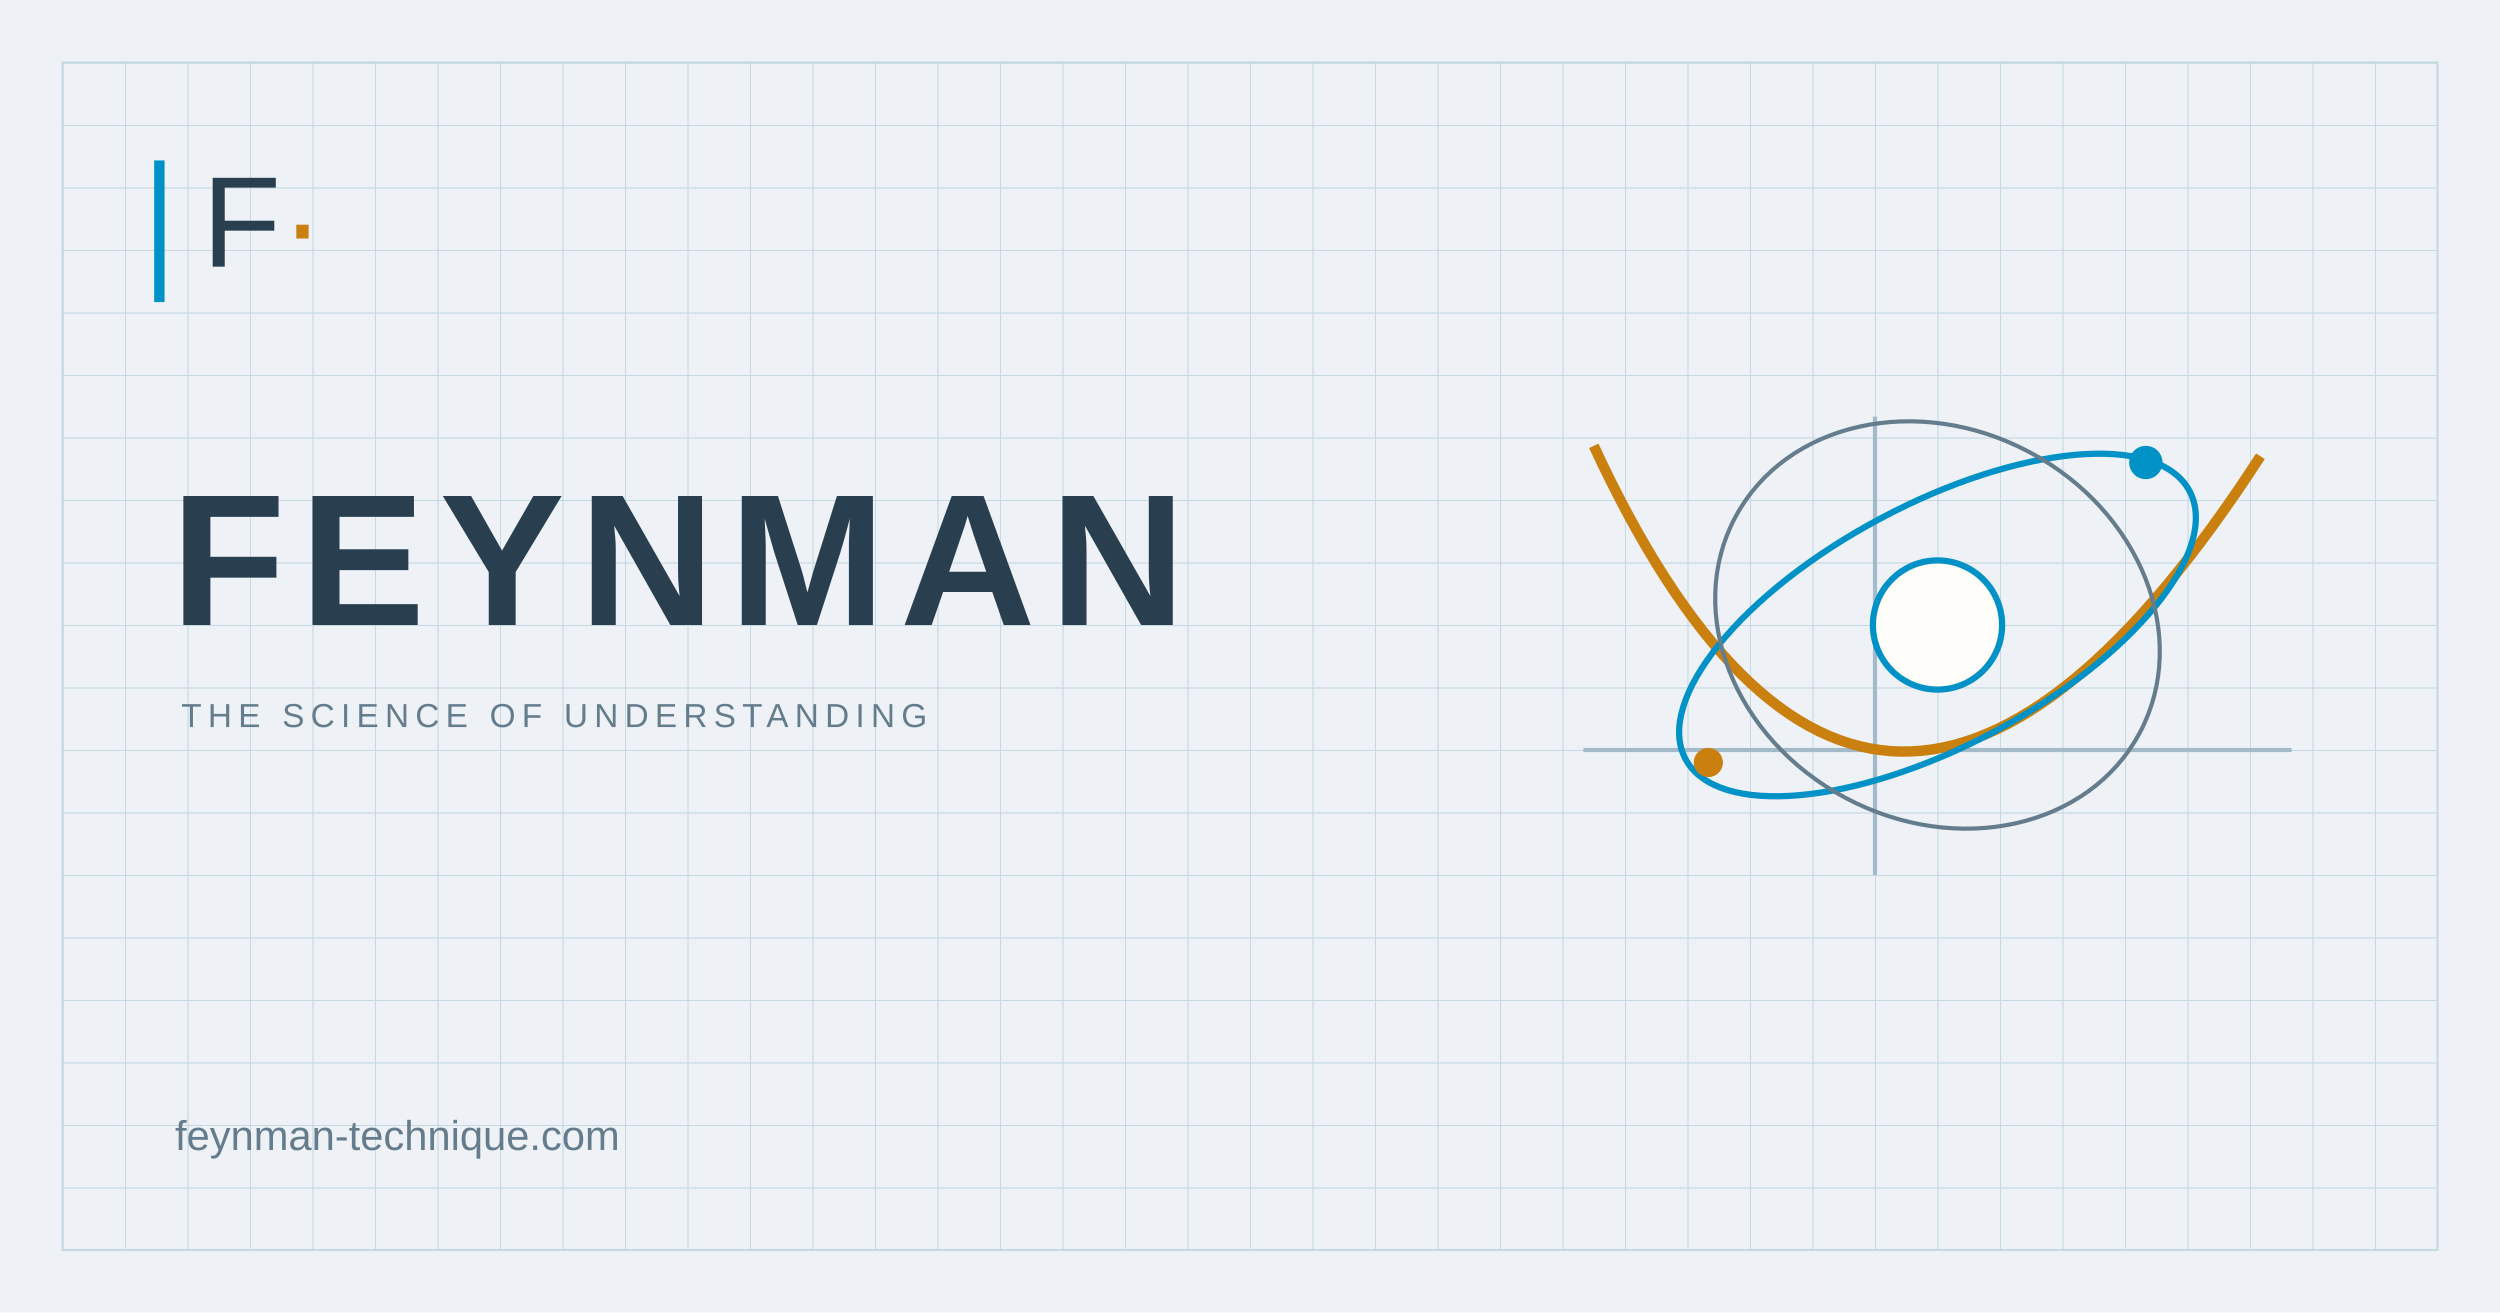
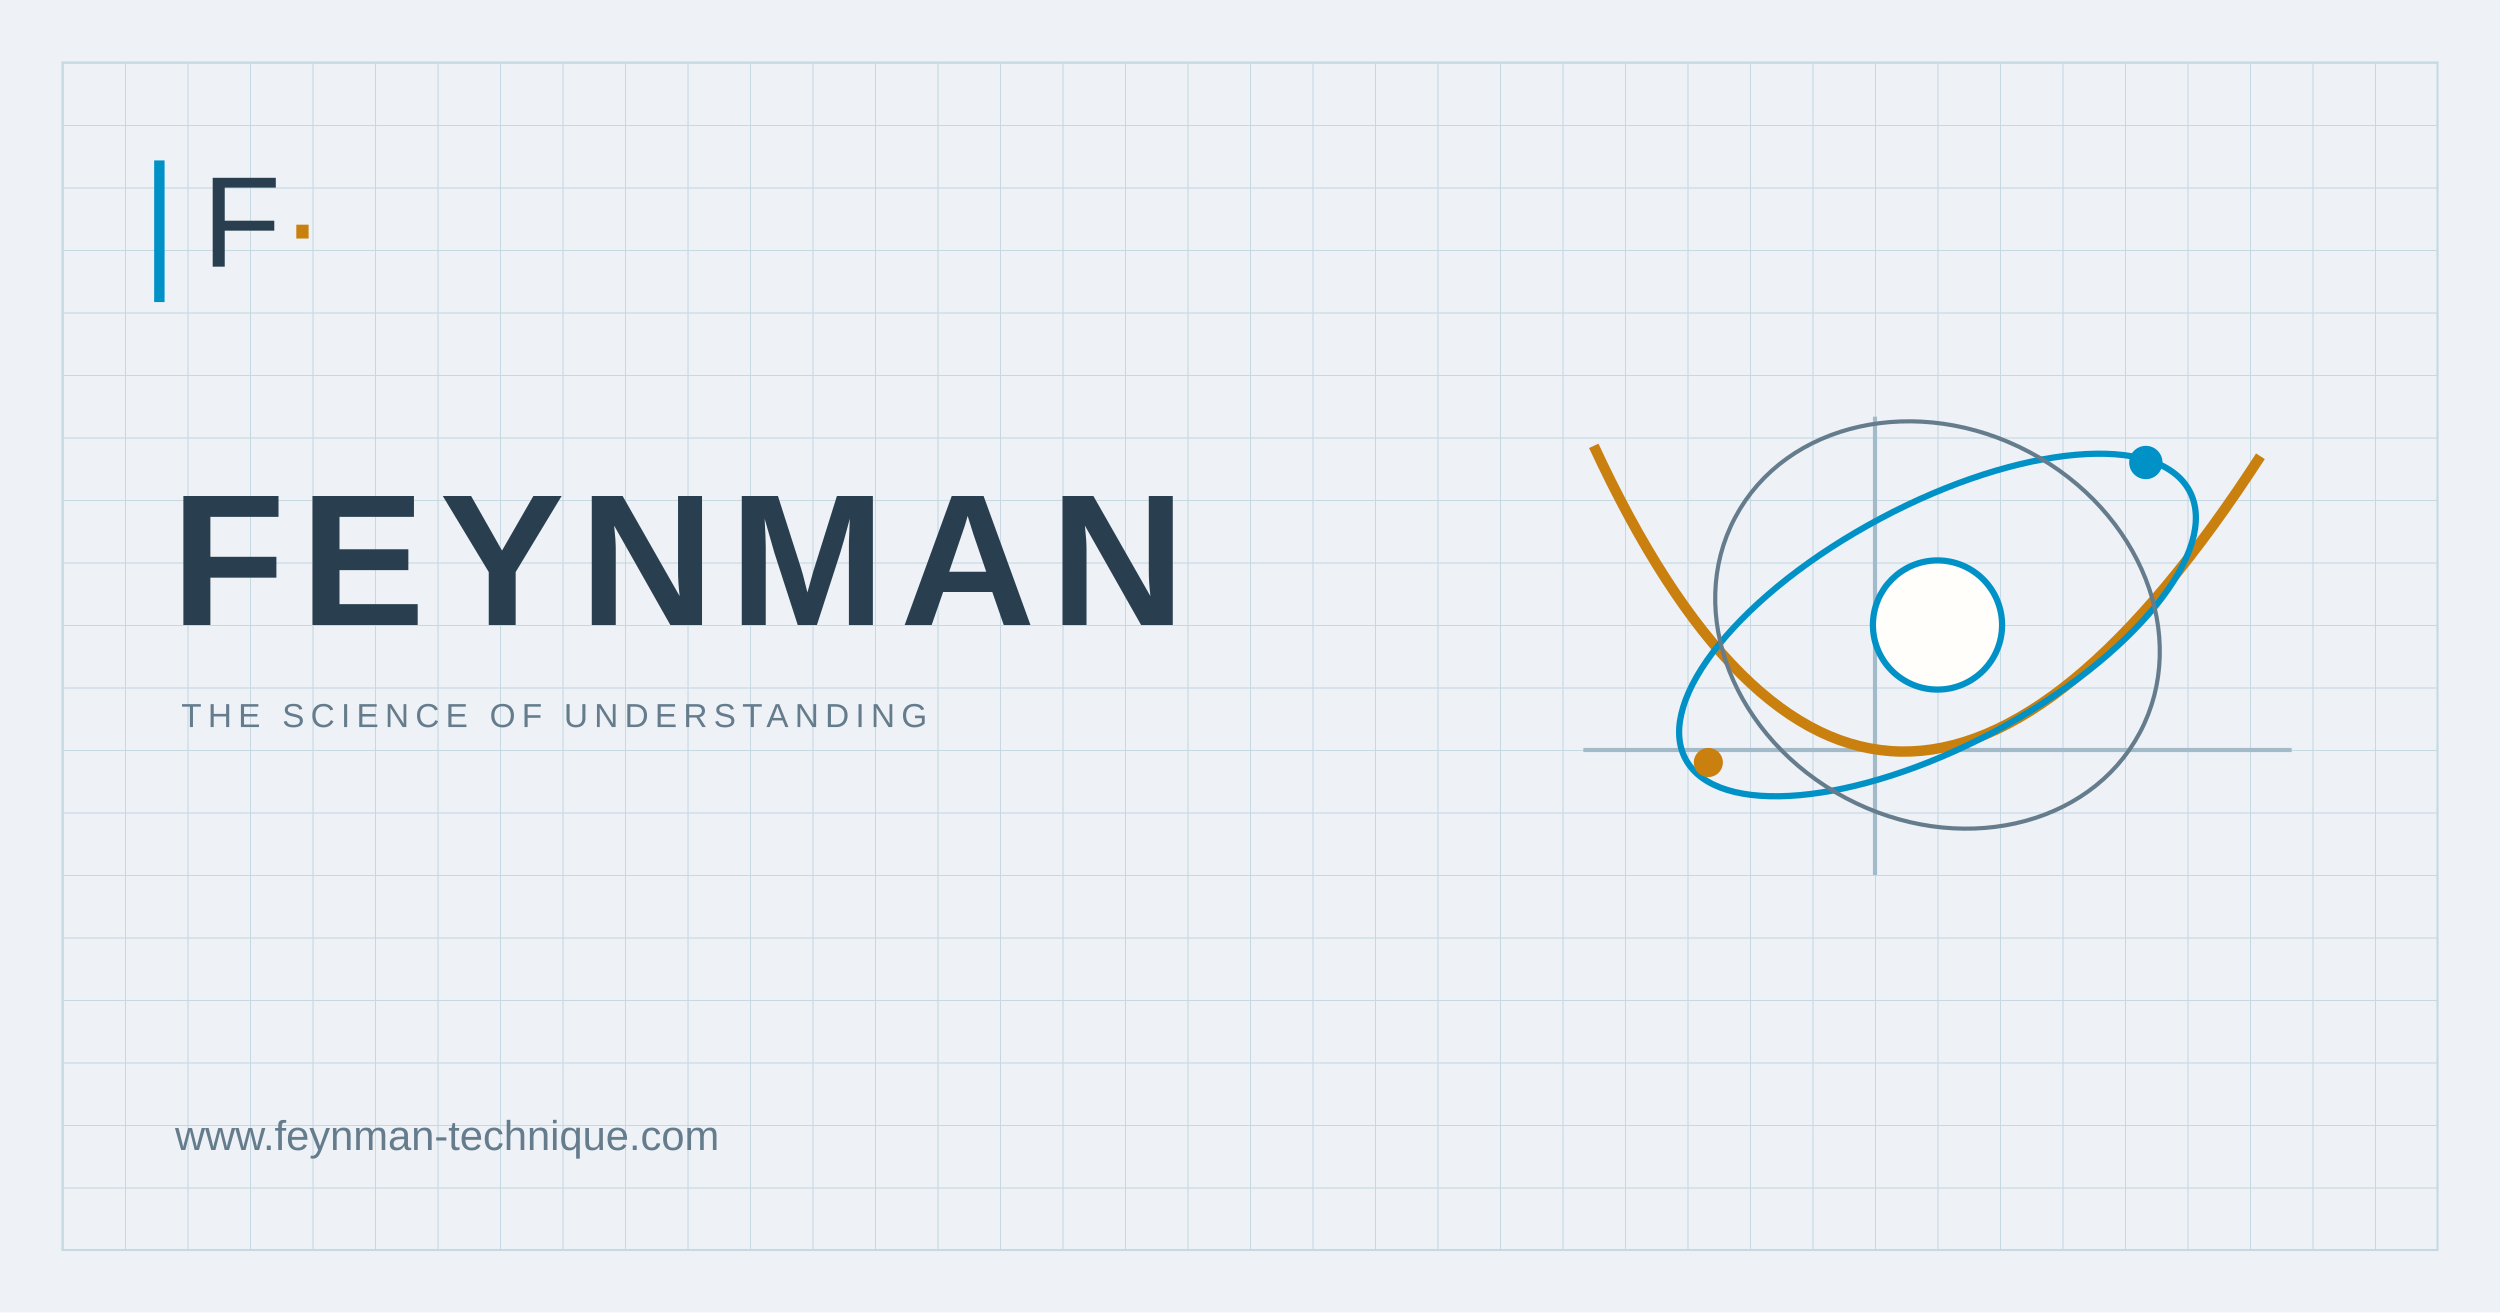
<svg xmlns="http://www.w3.org/2000/svg" width="1200" height="630" viewBox="0 0 1200 630">
  <defs>
    <pattern id="grid" width="30" height="30" patternUnits="userSpaceOnUse">
      <path d="M30 0H0V30" fill="none" stroke="#c6d9e3" stroke-width="1" />
    </pattern>
  </defs>
  <rect width="1200" height="630" fill="#eef2f7" />
  <rect x="30" y="30" width="1140" height="570" fill="url(#grid)" stroke="#c6d9e3" />
  <rect x="74" y="77" width="5" height="68" fill="#0092c7" />
  <text x="97" y="128" font-family="Arial, sans-serif" font-size="62" fill="#293f50">F<tspan fill="#c9800f">·</tspan>
  </text>
  <text x="82" y="300" font-family="Arial, sans-serif" font-size="90" letter-spacing="7" font-weight="700" fill="#293f50">FEYNMAN</text>
  <text x="87" y="349" font-family="Arial, sans-serif" font-size="16" letter-spacing="3" fill="#657c8d">THE SCIENCE OF UNDERSTANDING</text>
  <path d="M760 360H1100M900 420V200" fill="none" stroke="#a3bac9" stroke-width="2" />
  <path d="M765 214Q900 505 1085 219" fill="none" stroke="#c9800f" stroke-width="5" />
  <ellipse cx="930" cy="300" rx="137" ry="58" transform="rotate(-28 930 300)" fill="none" stroke="#0092c7" stroke-width="3" />
  <ellipse cx="930" cy="300" rx="110" ry="94" transform="rotate(28 930 300)" fill="none" stroke="#657c8d" stroke-width="2" />
  <circle cx="930" cy="300" r="31" fill="#fffefb" stroke="#0092c7" stroke-width="3" />
  <circle cx="1030" cy="222" r="8" fill="#0092c7" />
  <circle cx="820" cy="366" r="7" fill="#c9800f" />
-   <text x="84" y="552" font-family="Arial, sans-serif" font-size="20" fill="#657c8d">feynman-technique.com</text>
+   <text x="84" y="552" font-family="Arial, sans-serif" font-size="20" fill="#657c8d">www.feynman-technique.com</text>
</svg>
